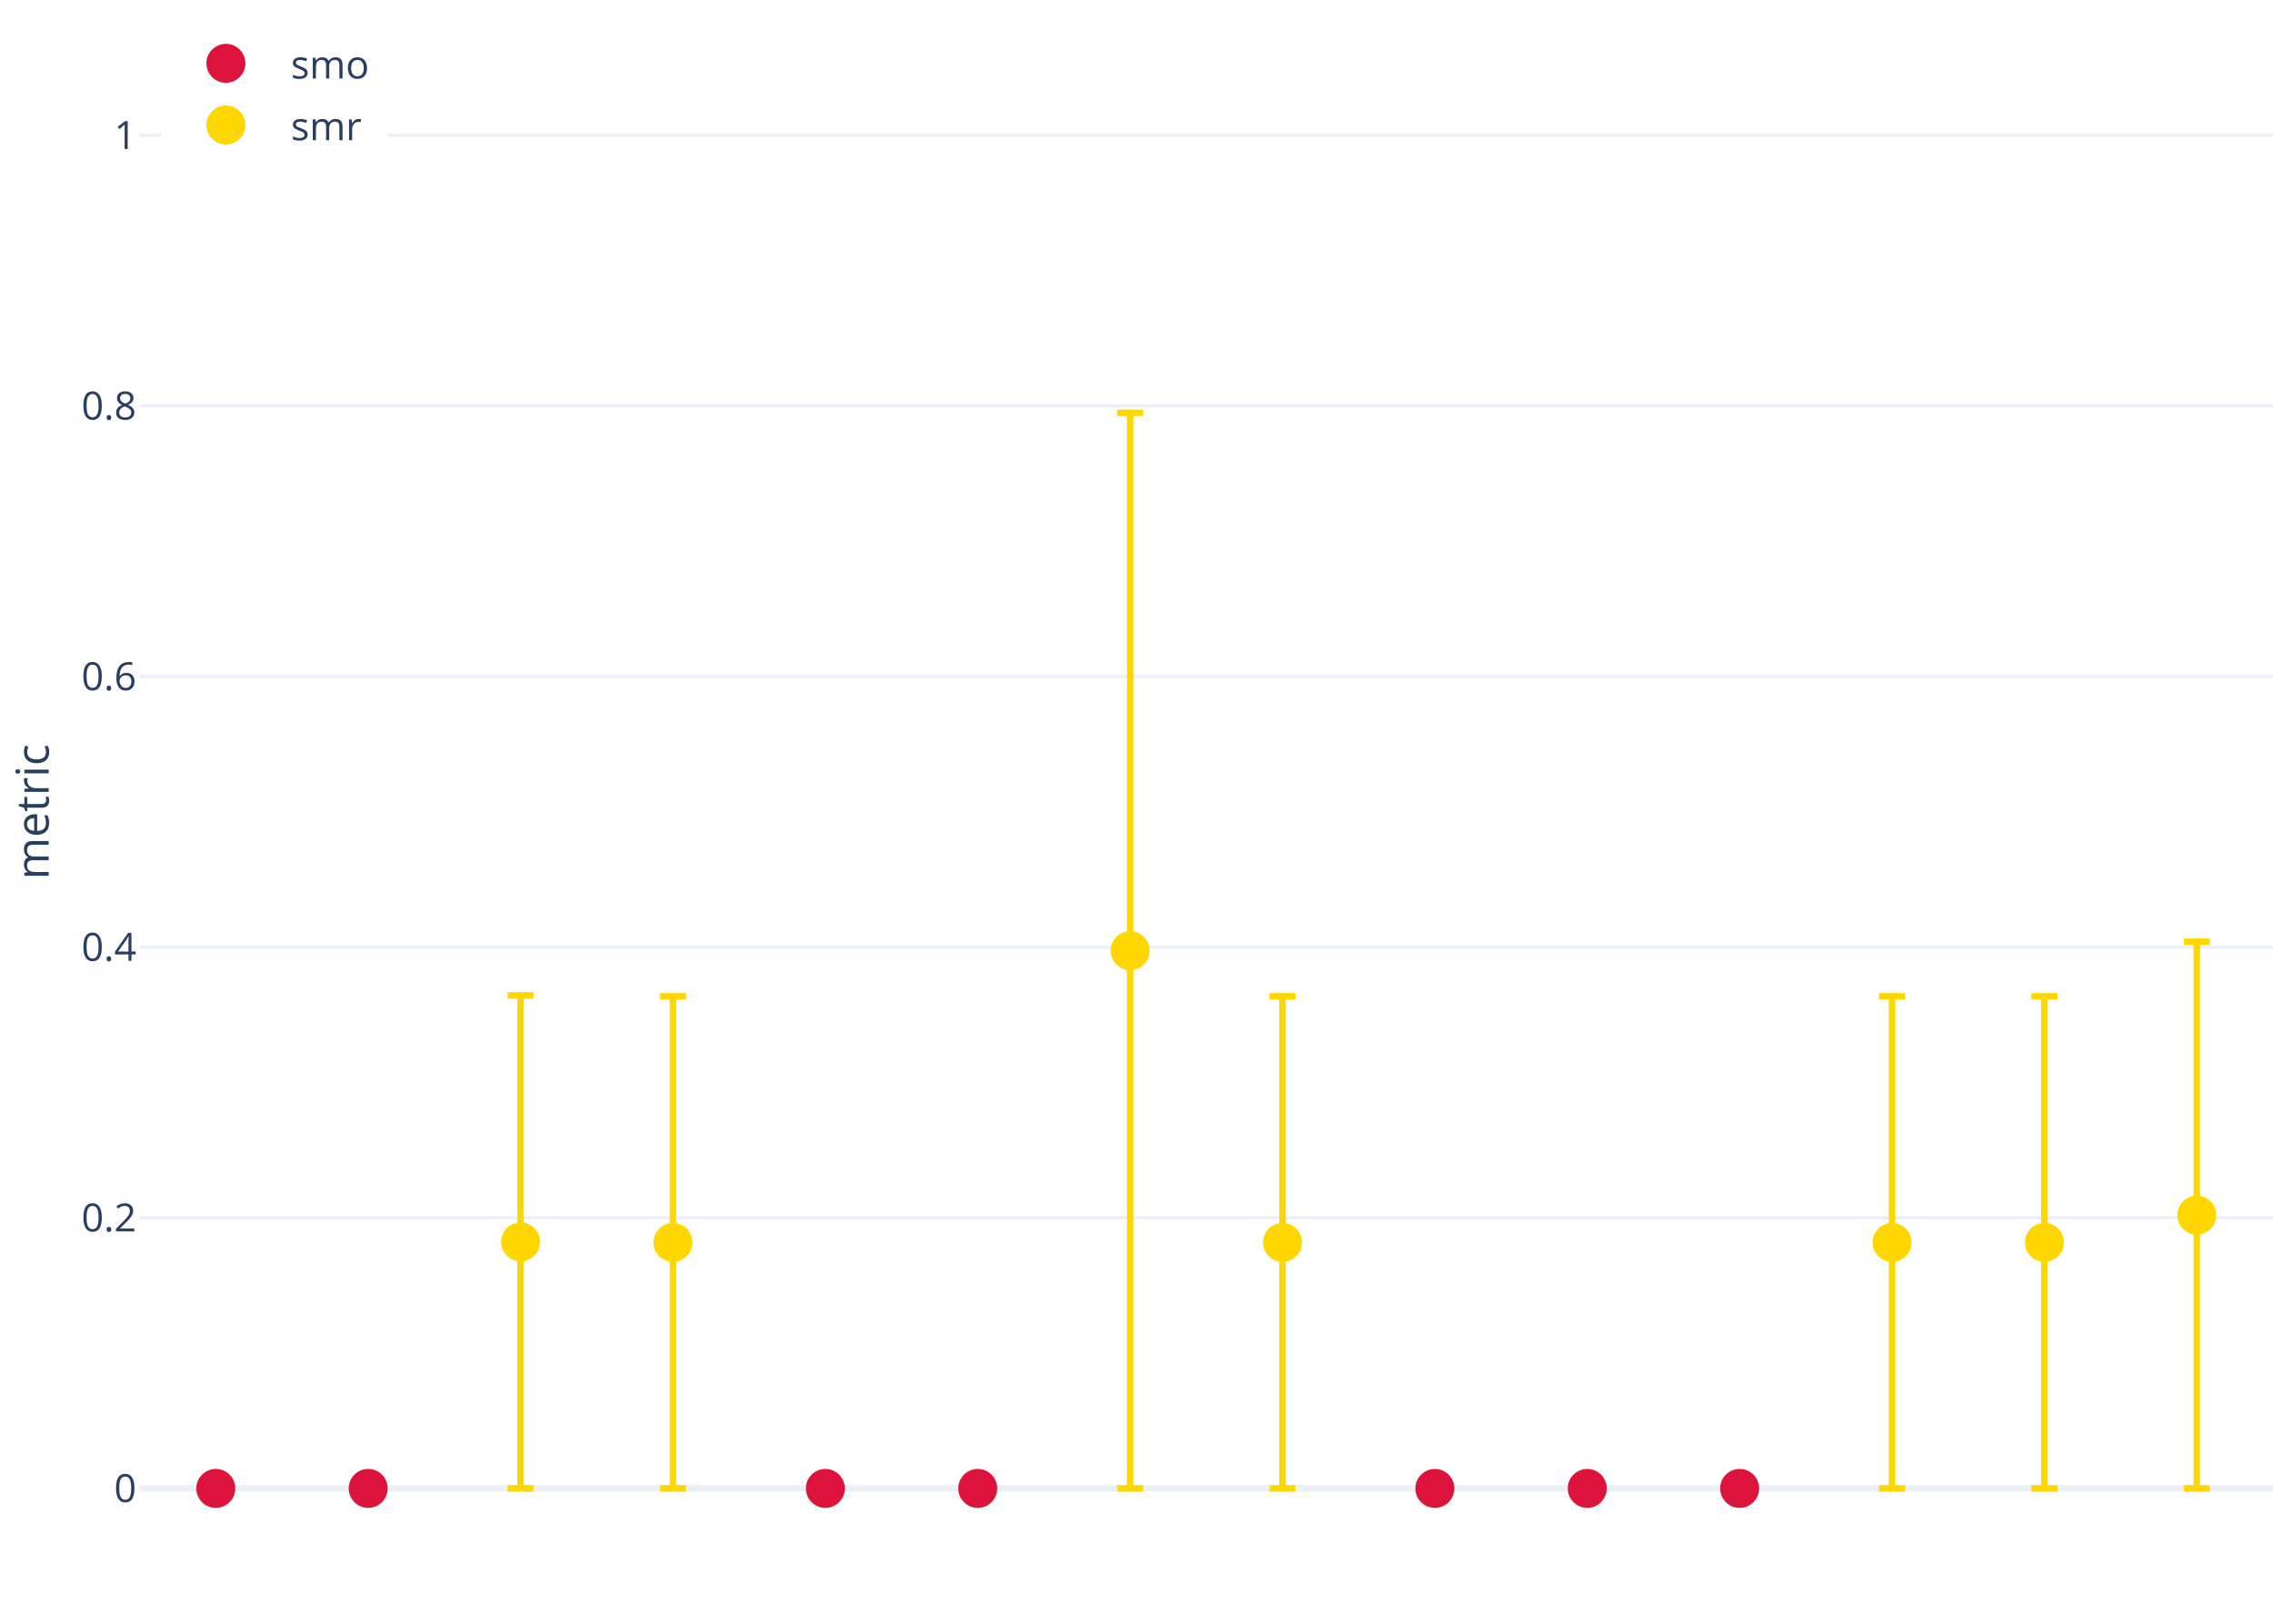
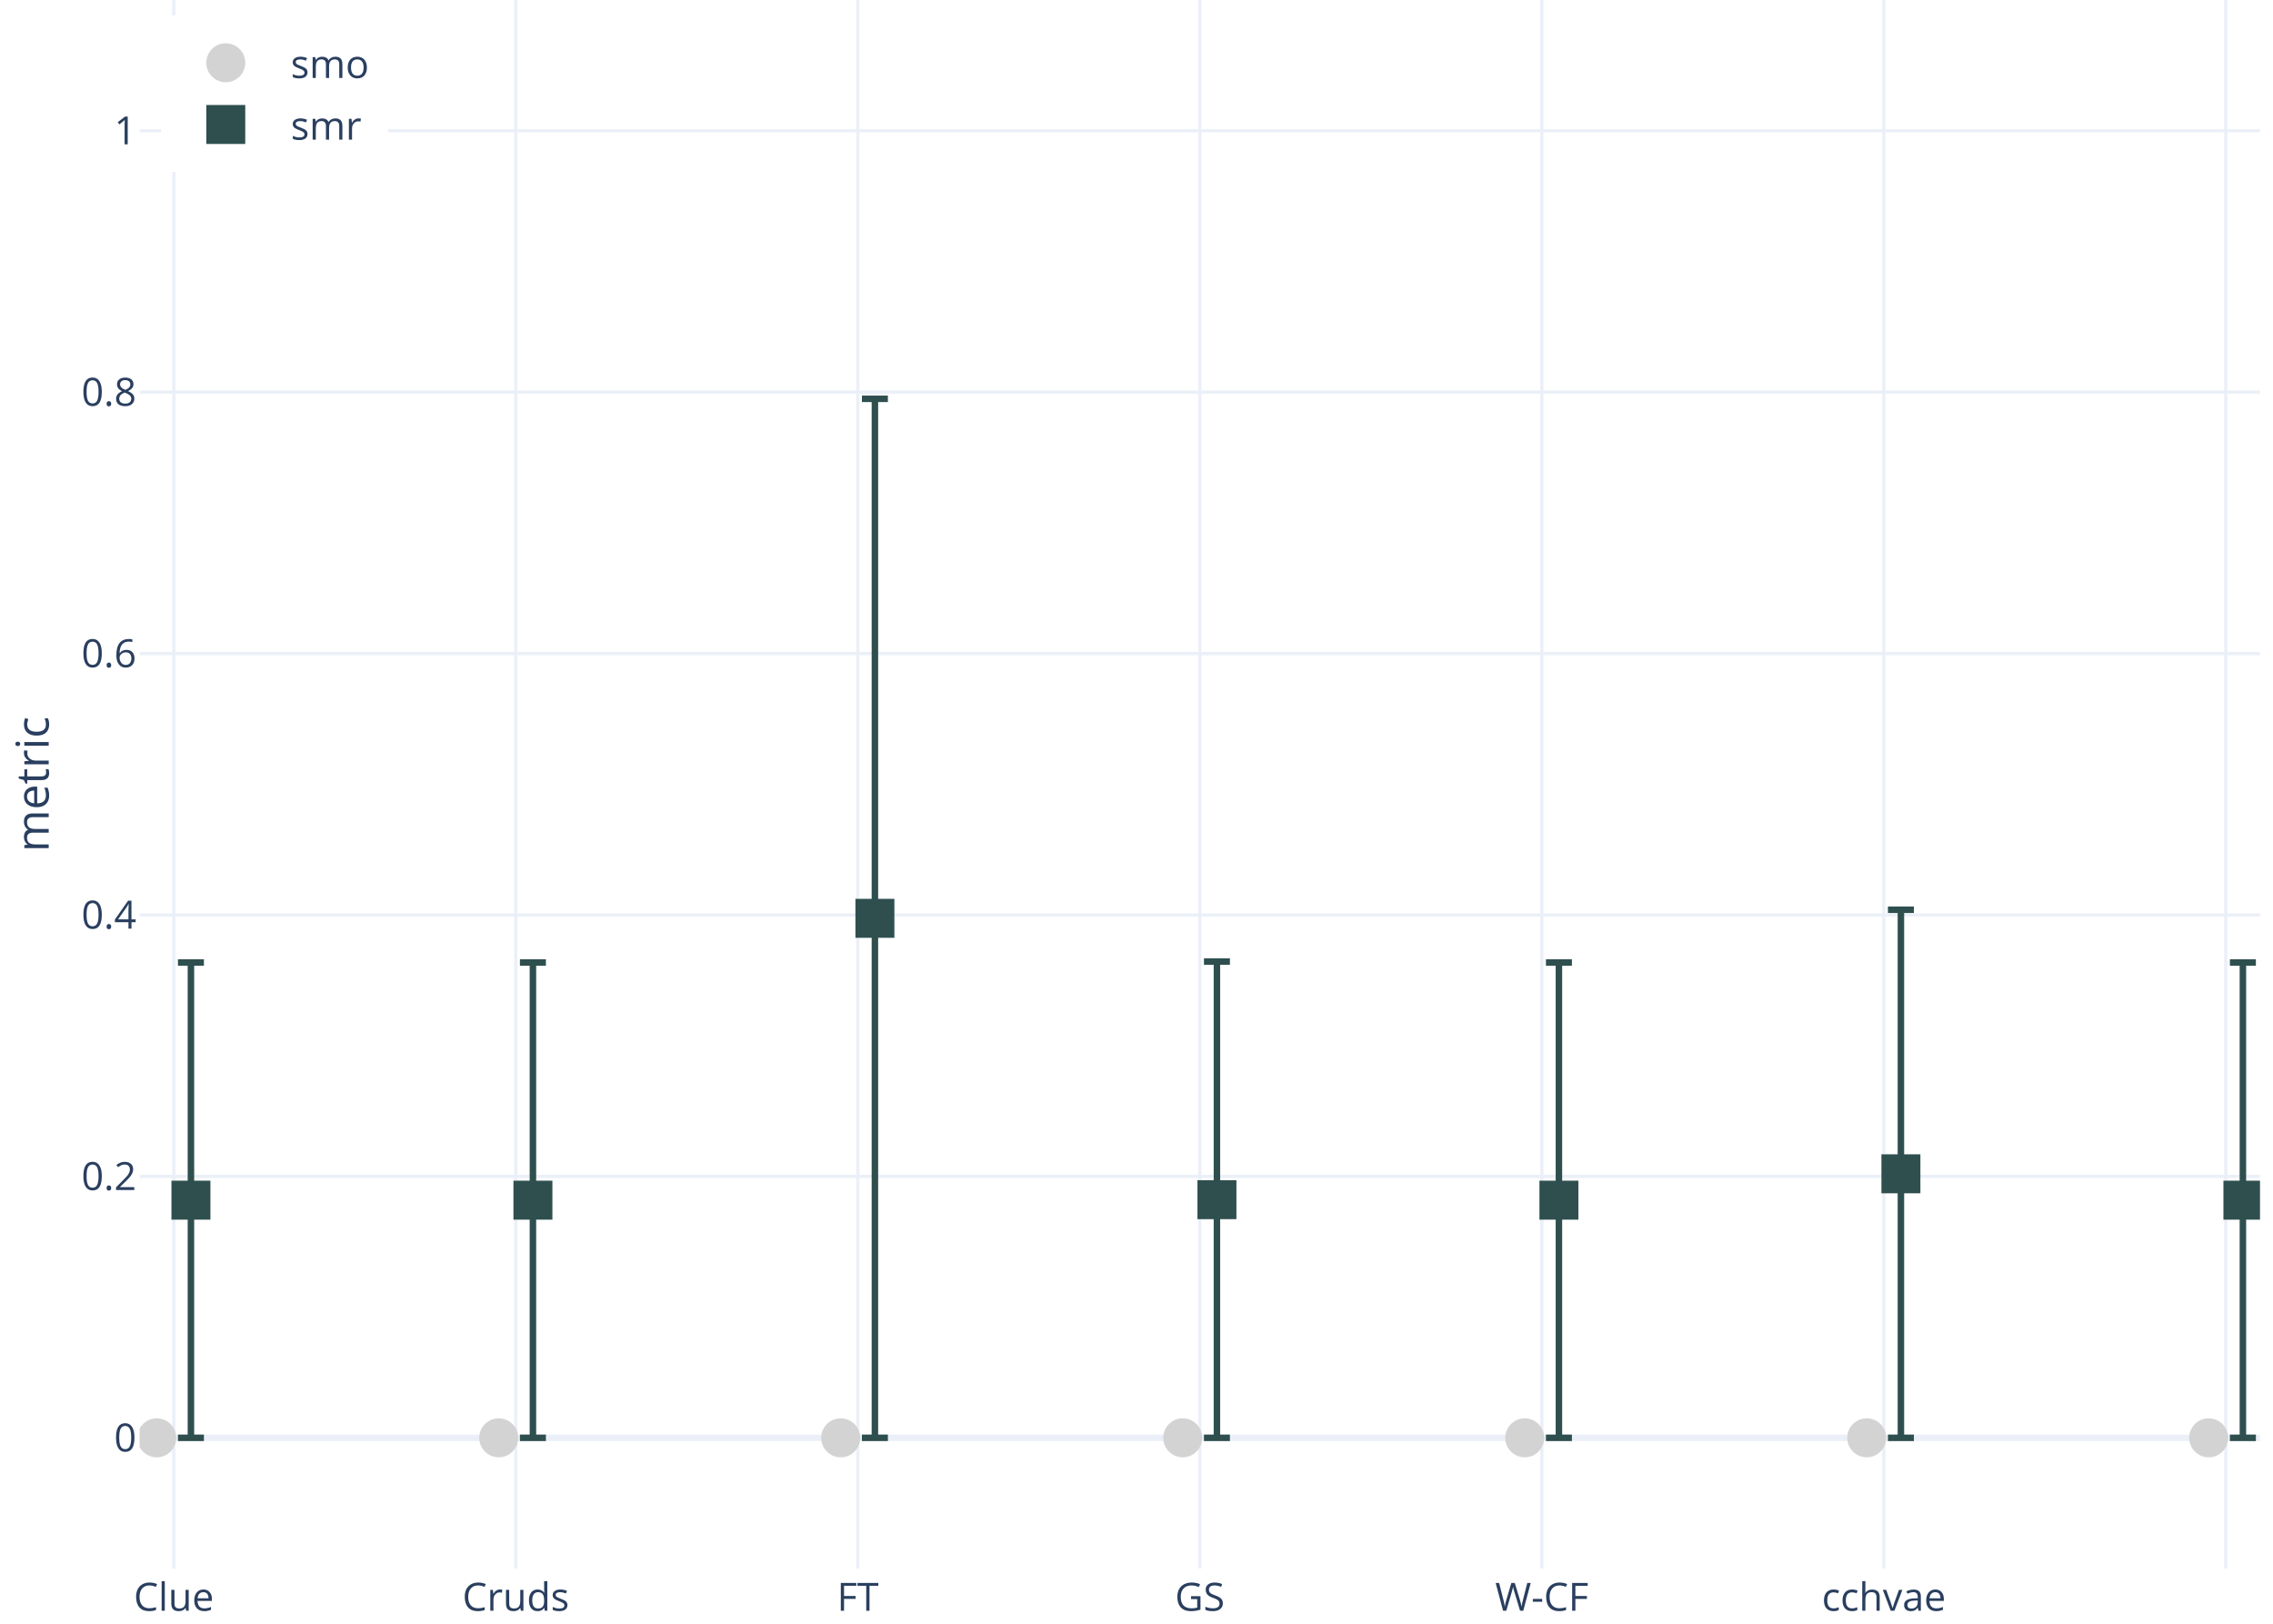
<svg xmlns="http://www.w3.org/2000/svg" class="main-svg" width="700" height="500" style="" viewBox="0 0 700 500">
  <rect x="0" y="0" width="700" height="500" style="fill: rgb(255, 255, 255); fill-opacity: 1;" />
-   <defs id="defs-98f85e">
+   <defs id="defs-7360be">
    <g class="clips">
-       <clipPath id="clip98f85exyplot" class="plotclip">
-         <rect width="657" height="500" />
-       </clipPath>
-       <clipPath class="axesclip" id="clip98f85ex">
-         <rect x="43" y="0" width="657" height="500" />
-       </clipPath>
-       <clipPath class="axesclip" id="clip98f85ey">
-         <rect x="0" y="0" width="700" height="500" />
-       </clipPath>
-       <clipPath class="axesclip" id="clip98f85exy">
-         <rect x="43" y="0" width="657" height="500" />
+       <clipPath id="clip7360bexyplot" class="plotclip">
+         <rect width="653" height="483" />
+       </clipPath>
+       <clipPath class="axesclip" id="clip7360bex">
+         <rect x="43" y="0" width="653" height="500" />
+       </clipPath>
+       <clipPath class="axesclip" id="clip7360bey">
+         <rect x="0" y="0" width="700" height="483" />
+       </clipPath>
+       <clipPath class="axesclip" id="clip7360bexy">
+         <rect x="43" y="0" width="653" height="483" />
      </clipPath>
    </g>
    <g class="gradients" />
    <g class="patterns" />
  </defs>
  <g class="bglayer" />
  <g class="layer-below">
    <g class="imagelayer" />
    <g class="shapelayer" />
  </g>
  <g class="cartesianlayer">
    <g class="subplot xy">
      <g class="layer-subplot">
        <g class="shapelayer" />
        <g class="imagelayer" />
      </g>
      <g class="minor-gridlayer">
        <g class="x" />
        <g class="y" />
      </g>
      <g class="gridlayer">
-         <g class="x" />
+         <g class="x">
+           <path class="xgrid crisp" transform="translate(53.53,0)" d="M0,0v483" style="stroke: rgb(235, 240, 248); stroke-opacity: 1; stroke-width: 1px;" />
+           <path class="xgrid crisp" transform="translate(158.85,0)" d="M0,0v483" style="stroke: rgb(235, 240, 248); stroke-opacity: 1; stroke-width: 1px;" />
+           <path class="xgrid crisp" transform="translate(264.18,0)" d="M0,0v483" style="stroke: rgb(235, 240, 248); stroke-opacity: 1; stroke-width: 1px;" />
+           <path class="xgrid crisp" transform="translate(369.5,0)" d="M0,0v483" style="stroke: rgb(235, 240, 248); stroke-opacity: 1; stroke-width: 1px;" />
+           <path class="xgrid crisp" transform="translate(474.82,0)" d="M0,0v483" style="stroke: rgb(235, 240, 248); stroke-opacity: 1; stroke-width: 1px;" />
+           <path class="xgrid crisp" transform="translate(580.15,0)" d="M0,0v483" style="stroke: rgb(235, 240, 248); stroke-opacity: 1; stroke-width: 1px;" />
+           <path class="xgrid crisp" transform="translate(685.47,0)" d="M0,0v483" style="stroke: rgb(235, 240, 248); stroke-opacity: 1; stroke-width: 1px;" />
+         </g>
        <g class="y">
-           <path class="ygrid crisp" transform="translate(0,375)" d="M43,0h657" style="stroke: rgb(235, 240, 248); stroke-opacity: 1; stroke-width: 1px;" />
-           <path class="ygrid crisp" transform="translate(0,291.67)" d="M43,0h657" style="stroke: rgb(235, 240, 248); stroke-opacity: 1; stroke-width: 1px;" />
-           <path class="ygrid crisp" transform="translate(0,208.33)" d="M43,0h657" style="stroke: rgb(235, 240, 248); stroke-opacity: 1; stroke-width: 1px;" />
-           <path class="ygrid crisp" transform="translate(0,125)" d="M43,0h657" style="stroke: rgb(235, 240, 248); stroke-opacity: 1; stroke-width: 1px;" />
-           <path class="ygrid crisp" transform="translate(0,41.67)" d="M43,0h657" style="stroke: rgb(235, 240, 248); stroke-opacity: 1; stroke-width: 1px;" />
+           <path class="ygrid crisp" transform="translate(0,362.25)" d="M43,0h653" style="stroke: rgb(235, 240, 248); stroke-opacity: 1; stroke-width: 1px;" />
+           <path class="ygrid crisp" transform="translate(0,281.75)" d="M43,0h653" style="stroke: rgb(235, 240, 248); stroke-opacity: 1; stroke-width: 1px;" />
+           <path class="ygrid crisp" transform="translate(0,201.25)" d="M43,0h653" style="stroke: rgb(235, 240, 248); stroke-opacity: 1; stroke-width: 1px;" />
+           <path class="ygrid crisp" transform="translate(0,120.75)" d="M43,0h653" style="stroke: rgb(235, 240, 248); stroke-opacity: 1; stroke-width: 1px;" />
+           <path class="ygrid crisp" transform="translate(0,40.25)" d="M43,0h653" style="stroke: rgb(235, 240, 248); stroke-opacity: 1; stroke-width: 1px;" />
        </g>
      </g>
      <g class="zerolinelayer">
-         <path class="yzl zl crisp" transform="translate(0,458.33)" d="M43,0h657" style="stroke: rgb(235, 240, 248); stroke-opacity: 1; stroke-width: 2px;" />
+         <path class="yzl zl crisp" transform="translate(0,442.75)" d="M43,0h653" style="stroke: rgb(235, 240, 248); stroke-opacity: 1; stroke-width: 2px;" />
      </g>
      <path class="xlines-below" />
      <path class="ylines-below" />
      <g class="overlines-below" />
      <g class="xaxislayer-below" />
      <g class="yaxislayer-below" />
      <g class="overaxes-below" />
-       <g class="plot" transform="translate(43,0)" clip-path="url(#clip98f85exyplot)">
+       <g class="plot" transform="translate(43,0)" clip-path="url(#clip7360bexyplot)">
        <g class="scatterlayer mlayer">
-           <g class="trace scatter trace4c2649" style="stroke-miterlimit: 2; opacity: 1;">
+           <g class="trace scatter trace5ac0a0" style="stroke-miterlimit: 2; opacity: 1;">
            <g class="fills" />
            <g class="errorbars">
              <g class="errorbar" style="opacity: 1;">
-                 <path class="yerror" d="M19.46,458.33h8m-4,0V458.33m-4,0h8" style="vector-effect: non-scaling-stroke; stroke-width: 2px; stroke: rgb(220, 20, 60); stroke-opacity: 1;" />
-               </g>
-               <g class="errorbar" style="opacity: 1;">
-                 <path class="yerror" d="M66.39,458.33h8m-4,0V458.33m-4,0h8" style="vector-effect: non-scaling-stroke; stroke-width: 2px; stroke: rgb(220, 20, 60); stroke-opacity: 1;" />
-               </g>
-               <g class="errorbar" style="opacity: 1;">
-                 <path class="yerror" d="M207.18,458.33h8m-4,0V458.33m-4,0h8" style="vector-effect: non-scaling-stroke; stroke-width: 2px; stroke: rgb(220, 20, 60); stroke-opacity: 1;" />
-               </g>
-               <g class="errorbar" style="opacity: 1;">
-                 <path class="yerror" d="M254.11,458.33h8m-4,0V458.33m-4,0h8" style="vector-effect: non-scaling-stroke; stroke-width: 2px; stroke: rgb(220, 20, 60); stroke-opacity: 1;" />
-               </g>
-               <g class="errorbar" style="opacity: 1;">
-                 <path class="yerror" d="M394.89,458.33h8m-4,0V458.33m-4,0h8" style="vector-effect: non-scaling-stroke; stroke-width: 2px; stroke: rgb(220, 20, 60); stroke-opacity: 1;" />
-               </g>
-               <g class="errorbar" style="opacity: 1;">
-                 <path class="yerror" d="M441.82,458.33h8m-4,0V458.33m-4,0h8" style="vector-effect: non-scaling-stroke; stroke-width: 2px; stroke: rgb(220, 20, 60); stroke-opacity: 1;" />
-               </g>
-               <g class="errorbar" style="opacity: 1;">
-                 <path class="yerror" d="M488.75,458.33h8m-4,0V458.33m-4,0h8" style="vector-effect: non-scaling-stroke; stroke-width: 2px; stroke: rgb(220, 20, 60); stroke-opacity: 1;" />
+                 <path class="yerror" d="M317.23,442.75h8m-4,0V442.75m-4,0h8" style="vector-effect: non-scaling-stroke; stroke-width: 2px; stroke: rgb(211, 211, 211); stroke-opacity: 1;" />
+               </g>
+               <g class="errorbar" style="opacity: 1;">
+                 <path class="yerror" d="M422.56,442.75h8m-4,0V442.75m-4,0h8" style="vector-effect: non-scaling-stroke; stroke-width: 2px; stroke: rgb(211, 211, 211); stroke-opacity: 1;" />
+               </g>
+               <g class="errorbar" style="opacity: 1;">
+                 <path class="yerror" d="M211.91,442.75h8m-4,0V442.75m-4,0h8" style="vector-effect: non-scaling-stroke; stroke-width: 2px; stroke: rgb(211, 211, 211); stroke-opacity: 1;" />
+               </g>
+               <g class="errorbar" style="opacity: 1;">
+                 <path class="yerror" d="M633.2,442.75h8m-4,0V442.75m-4,0h8" style="vector-effect: non-scaling-stroke; stroke-width: 2px; stroke: rgb(211, 211, 211); stroke-opacity: 1;" />
+               </g>
+               <g class="errorbar" style="opacity: 1;">
+                 <path class="yerror" d="M1.27,442.75h8m-4,0V442.75m-4,0h8" style="vector-effect: non-scaling-stroke; stroke-width: 2px; stroke: rgb(211, 211, 211); stroke-opacity: 1;" />
+               </g>
+               <g class="errorbar" style="opacity: 1;">
+                 <path class="yerror" d="M106.59,442.75h8m-4,0V442.75m-4,0h8" style="vector-effect: non-scaling-stroke; stroke-width: 2px; stroke: rgb(211, 211, 211); stroke-opacity: 1;" />
+               </g>
+               <g class="errorbar" style="opacity: 1;">
+                 <path class="yerror" d="M527.88,442.75h8m-4,0V442.75m-4,0h8" style="vector-effect: non-scaling-stroke; stroke-width: 2px; stroke: rgb(211, 211, 211); stroke-opacity: 1;" />
              </g>
            </g>
            <g class="lines" />
            <g class="points">
-               <path class="point" transform="translate(23.46,458.33)" d="M6,0A6,6 0 1,1 0,-6A6,6 0 0,1 6,0Z" style="opacity: 1; stroke-width: 0px; fill: rgb(220, 20, 60); fill-opacity: 1;" />
-               <path class="point" transform="translate(70.39,458.33)" d="M6,0A6,6 0 1,1 0,-6A6,6 0 0,1 6,0Z" style="opacity: 1; stroke-width: 0px; fill: rgb(220, 20, 60); fill-opacity: 1;" />
-               <path class="point" transform="translate(211.18,458.33)" d="M6,0A6,6 0 1,1 0,-6A6,6 0 0,1 6,0Z" style="opacity: 1; stroke-width: 0px; fill: rgb(220, 20, 60); fill-opacity: 1;" />
-               <path class="point" transform="translate(258.11,458.33)" d="M6,0A6,6 0 1,1 0,-6A6,6 0 0,1 6,0Z" style="opacity: 1; stroke-width: 0px; fill: rgb(220, 20, 60); fill-opacity: 1;" />
-               <path class="point" transform="translate(398.89,458.33)" d="M6,0A6,6 0 1,1 0,-6A6,6 0 0,1 6,0Z" style="opacity: 1; stroke-width: 0px; fill: rgb(220, 20, 60); fill-opacity: 1;" />
-               <path class="point" transform="translate(445.82,458.33)" d="M6,0A6,6 0 1,1 0,-6A6,6 0 0,1 6,0Z" style="opacity: 1; stroke-width: 0px; fill: rgb(220, 20, 60); fill-opacity: 1;" />
-               <path class="point" transform="translate(492.75,458.33)" d="M6,0A6,6 0 1,1 0,-6A6,6 0 0,1 6,0Z" style="opacity: 1; stroke-width: 0px; fill: rgb(220, 20, 60); fill-opacity: 1;" />
+               <path class="point" transform="translate(321.23,442.75)" d="M6,0A6,6 0 1,1 0,-6A6,6 0 0,1 6,0Z" style="opacity: 1; stroke-width: 0px; fill: rgb(211, 211, 211); fill-opacity: 1;" />
+               <path class="point" transform="translate(426.56,442.75)" d="M6,0A6,6 0 1,1 0,-6A6,6 0 0,1 6,0Z" style="opacity: 1; stroke-width: 0px; fill: rgb(211, 211, 211); fill-opacity: 1;" />
+               <path class="point" transform="translate(215.91,442.75)" d="M6,0A6,6 0 1,1 0,-6A6,6 0 0,1 6,0Z" style="opacity: 1; stroke-width: 0px; fill: rgb(211, 211, 211); fill-opacity: 1;" />
+               <path class="point" transform="translate(637.2,442.75)" d="M6,0A6,6 0 1,1 0,-6A6,6 0 0,1 6,0Z" style="opacity: 1; stroke-width: 0px; fill: rgb(211, 211, 211); fill-opacity: 1;" />
+               <path class="point" transform="translate(5.27,442.75)" d="M6,0A6,6 0 1,1 0,-6A6,6 0 0,1 6,0Z" style="opacity: 1; stroke-width: 0px; fill: rgb(211, 211, 211); fill-opacity: 1;" />
+               <path class="point" transform="translate(110.59,442.75)" d="M6,0A6,6 0 1,1 0,-6A6,6 0 0,1 6,0Z" style="opacity: 1; stroke-width: 0px; fill: rgb(211, 211, 211); fill-opacity: 1;" />
+               <path class="point" transform="translate(531.88,442.75)" d="M6,0A6,6 0 1,1 0,-6A6,6 0 0,1 6,0Z" style="opacity: 1; stroke-width: 0px; fill: rgb(211, 211, 211); fill-opacity: 1;" />
            </g>
            <g class="text" />
          </g>
-           <g class="trace scatter trace943969" style="stroke-miterlimit: 2; opacity: 1;">
+           <g class="trace scatter traceda2e11" style="stroke-miterlimit: 2; opacity: 1;">
            <g class="fills" />
            <g class="errorbars">
              <g class="errorbar" style="opacity: 1;">
-                 <path class="yerror" d="M113.32,306.52h8m-4,0V458.33m-4,0h8" style="vector-effect: non-scaling-stroke; stroke-width: 2px; stroke: rgb(255, 215, 0); stroke-opacity: 1;" />
-               </g>
-               <g class="errorbar" style="opacity: 1;">
-                 <path class="yerror" d="M160.25,306.82h8m-4,0V458.33m-4,0h8" style="vector-effect: non-scaling-stroke; stroke-width: 2px; stroke: rgb(255, 215, 0); stroke-opacity: 1;" />
-               </g>
-               <g class="errorbar" style="opacity: 1;">
-                 <path class="yerror" d="M301.04,127.14h8m-4,0V458.33m-4,0h8" style="vector-effect: non-scaling-stroke; stroke-width: 2px; stroke: rgb(255, 215, 0); stroke-opacity: 1;" />
-               </g>
-               <g class="errorbar" style="opacity: 1;">
-                 <path class="yerror" d="M347.96,306.82h8m-4,0V458.33m-4,0h8" style="vector-effect: non-scaling-stroke; stroke-width: 2px; stroke: rgb(255, 215, 0); stroke-opacity: 1;" />
-               </g>
-               <g class="errorbar" style="opacity: 1;">
-                 <path class="yerror" d="M535.68,306.82h8m-4,0V458.33m-4,0h8" style="vector-effect: non-scaling-stroke; stroke-width: 2px; stroke: rgb(255, 215, 0); stroke-opacity: 1;" />
-               </g>
-               <g class="errorbar" style="opacity: 1;">
-                 <path class="yerror" d="M582.61,306.82h8m-4,0V458.33m-4,0h8" style="vector-effect: non-scaling-stroke; stroke-width: 2px; stroke: rgb(255, 215, 0); stroke-opacity: 1;" />
-               </g>
-               <g class="errorbar" style="opacity: 1;">
-                 <path class="yerror" d="M629.54,290h8m-4,0V458.33m-4,0h8" style="vector-effect: non-scaling-stroke; stroke-width: 2px; stroke: rgb(255, 215, 0); stroke-opacity: 1;" />
+                 <path class="yerror" d="M327.77,296.09h8m-4,0V442.75m-4,0h8" style="vector-effect: non-scaling-stroke; stroke-width: 2px; stroke: rgb(47, 79, 79); stroke-opacity: 1;" />
+               </g>
+               <g class="errorbar" style="opacity: 1;">
+                 <path class="yerror" d="M433.09,296.39h8m-4,0V442.75m-4,0h8" style="vector-effect: non-scaling-stroke; stroke-width: 2px; stroke: rgb(47, 79, 79); stroke-opacity: 1;" />
+               </g>
+               <g class="errorbar" style="opacity: 1;">
+                 <path class="yerror" d="M222.44,122.81h8m-4,0V442.75m-4,0h8" style="vector-effect: non-scaling-stroke; stroke-width: 2px; stroke: rgb(47, 79, 79); stroke-opacity: 1;" />
+               </g>
+               <g class="errorbar" style="opacity: 1;">
+                 <path class="yerror" d="M643.73,296.39h8m-4,0V442.75m-4,0h8" style="vector-effect: non-scaling-stroke; stroke-width: 2px; stroke: rgb(47, 79, 79); stroke-opacity: 1;" />
+               </g>
+               <g class="errorbar" style="opacity: 1;">
+                 <path class="yerror" d="M11.8,296.39h8m-4,0V442.75m-4,0h8" style="vector-effect: non-scaling-stroke; stroke-width: 2px; stroke: rgb(47, 79, 79); stroke-opacity: 1;" />
+               </g>
+               <g class="errorbar" style="opacity: 1;">
+                 <path class="yerror" d="M117.12,296.39h8m-4,0V442.75m-4,0h8" style="vector-effect: non-scaling-stroke; stroke-width: 2px; stroke: rgb(47, 79, 79); stroke-opacity: 1;" />
+               </g>
+               <g class="errorbar" style="opacity: 1;">
+                 <path class="yerror" d="M538.41,280.14h8m-4,0V442.75m-4,0h8" style="vector-effect: non-scaling-stroke; stroke-width: 2px; stroke: rgb(47, 79, 79); stroke-opacity: 1;" />
              </g>
            </g>
            <g class="lines" />
            <g class="points">
-               <path class="point" transform="translate(117.32,382.42)" d="M6,0A6,6 0 1,1 0,-6A6,6 0 0,1 6,0Z" style="opacity: 1; stroke-width: 0px; fill: rgb(255, 215, 0); fill-opacity: 1;" />
-               <path class="point" transform="translate(164.25,382.58)" d="M6,0A6,6 0 1,1 0,-6A6,6 0 0,1 6,0Z" style="opacity: 1; stroke-width: 0px; fill: rgb(255, 215, 0); fill-opacity: 1;" />
-               <path class="point" transform="translate(305.04,292.74)" d="M6,0A6,6 0 1,1 0,-6A6,6 0 0,1 6,0Z" style="opacity: 1; stroke-width: 0px; fill: rgb(255, 215, 0); fill-opacity: 1;" />
-               <path class="point" transform="translate(351.96,382.58)" d="M6,0A6,6 0 1,1 0,-6A6,6 0 0,1 6,0Z" style="opacity: 1; stroke-width: 0px; fill: rgb(255, 215, 0); fill-opacity: 1;" />
-               <path class="point" transform="translate(539.68,382.58)" d="M6,0A6,6 0 1,1 0,-6A6,6 0 0,1 6,0Z" style="opacity: 1; stroke-width: 0px; fill: rgb(255, 215, 0); fill-opacity: 1;" />
-               <path class="point" transform="translate(586.61,382.58)" d="M6,0A6,6 0 1,1 0,-6A6,6 0 0,1 6,0Z" style="opacity: 1; stroke-width: 0px; fill: rgb(255, 215, 0); fill-opacity: 1;" />
-               <path class="point" transform="translate(633.54,374.17)" d="M6,0A6,6 0 1,1 0,-6A6,6 0 0,1 6,0Z" style="opacity: 1; stroke-width: 0px; fill: rgb(255, 215, 0); fill-opacity: 1;" />
+               <path class="point" transform="translate(331.77,369.42)" d="M6,6H-6V-6H6Z" style="opacity: 1; stroke-width: 0px; fill: rgb(47, 79, 79); fill-opacity: 1;" />
+               <path class="point" transform="translate(437.09,369.57)" d="M6,6H-6V-6H6Z" style="opacity: 1; stroke-width: 0px; fill: rgb(47, 79, 79); fill-opacity: 1;" />
+               <path class="point" transform="translate(226.44,282.78)" d="M6,6H-6V-6H6Z" style="opacity: 1; stroke-width: 0px; fill: rgb(47, 79, 79); fill-opacity: 1;" />
+               <path class="point" transform="translate(647.73,369.57)" d="M6,6H-6V-6H6Z" style="opacity: 1; stroke-width: 0px; fill: rgb(47, 79, 79); fill-opacity: 1;" />
+               <path class="point" transform="translate(15.8,369.57)" d="M6,6H-6V-6H6Z" style="opacity: 1; stroke-width: 0px; fill: rgb(47, 79, 79); fill-opacity: 1;" />
+               <path class="point" transform="translate(121.12,369.57)" d="M6,6H-6V-6H6Z" style="opacity: 1; stroke-width: 0px; fill: rgb(47, 79, 79); fill-opacity: 1;" />
+               <path class="point" transform="translate(542.41,361.45)" d="M6,6H-6V-6H6Z" style="opacity: 1; stroke-width: 0px; fill: rgb(47, 79, 79); fill-opacity: 1;" />
            </g>
            <g class="text" />
          </g>
        </g>
      </g>
      <g class="overplot" />
      <path class="xlines-above crisp" d="M0,0" style="fill: none;" />
      <path class="ylines-above crisp" d="M0,0" style="fill: none;" />
      <g class="overlines-above" />
-       <g class="xaxislayer-above" />
+       <g class="xaxislayer-above">
+         <g class="xtick">
+           <text text-anchor="middle" x="0" y="496" transform="translate(53.53,0)" style="font-family: 'Open Sans', verdana, arial, sans-serif; font-size: 12px; fill: rgb(42, 63, 95); fill-opacity: 1; white-space: pre; opacity: 1;">Clue</text>
+         </g>
+         <g class="xtick">
+           <text text-anchor="middle" x="0" y="496" style="font-family: 'Open Sans', verdana, arial, sans-serif; font-size: 12px; fill: rgb(42, 63, 95); fill-opacity: 1; white-space: pre; opacity: 1;" transform="translate(158.85,0)">Cruds</text>
+         </g>
+         <g class="xtick">
+           <text text-anchor="middle" x="0" y="496" style="font-family: 'Open Sans', verdana, arial, sans-serif; font-size: 12px; fill: rgb(42, 63, 95); fill-opacity: 1; white-space: pre; opacity: 1;" transform="translate(264.18,0)">FT</text>
+         </g>
+         <g class="xtick">
+           <text text-anchor="middle" x="0" y="496" style="font-family: 'Open Sans', verdana, arial, sans-serif; font-size: 12px; fill: rgb(42, 63, 95); fill-opacity: 1; white-space: pre; opacity: 1;" transform="translate(369.5,0)">GS</text>
+         </g>
+         <g class="xtick">
+           <text text-anchor="middle" x="0" y="496" style="font-family: 'Open Sans', verdana, arial, sans-serif; font-size: 12px; fill: rgb(42, 63, 95); fill-opacity: 1; white-space: pre; opacity: 1;" transform="translate(474.82,0)">W-CF</text>
+         </g>
+         <g class="xtick">
+           <text text-anchor="middle" x="0" y="496" style="font-family: 'Open Sans', verdana, arial, sans-serif; font-size: 12px; fill: rgb(42, 63, 95); fill-opacity: 1; white-space: pre; opacity: 1;" transform="translate(580.15,0)">cchvae</text>
+         </g>
+         <g class="xtick">
+           <text text-anchor="middle" x="0" y="496" style="font-family: 'Open Sans', verdana, arial, sans-serif; font-size: 12px; fill: rgb(42, 63, 95); fill-opacity: 1; white-space: pre; opacity: 0;" transform="translate(685.47,0)">focus</text>
+         </g>
+       </g>
      <g class="yaxislayer-above">
        <g class="ytick">
-           <text text-anchor="end" x="42" y="4.2" transform="translate(0,458.33)" style="font-family: 'Open Sans', verdana, arial, sans-serif; font-size: 12px; fill: rgb(42, 63, 95); fill-opacity: 1; white-space: pre; opacity: 1;">0</text>
-         </g>
-         <g class="ytick">
-           <text text-anchor="end" x="42" y="4.2" style="font-family: 'Open Sans', verdana, arial, sans-serif; font-size: 12px; fill: rgb(42, 63, 95); fill-opacity: 1; white-space: pre; opacity: 1;" transform="translate(0,375)">0.2</text>
-         </g>
-         <g class="ytick">
-           <text text-anchor="end" x="42" y="4.2" style="font-family: 'Open Sans', verdana, arial, sans-serif; font-size: 12px; fill: rgb(42, 63, 95); fill-opacity: 1; white-space: pre; opacity: 1;" transform="translate(0,291.67)">0.4</text>
-         </g>
-         <g class="ytick">
-           <text text-anchor="end" x="42" y="4.2" style="font-family: 'Open Sans', verdana, arial, sans-serif; font-size: 12px; fill: rgb(42, 63, 95); fill-opacity: 1; white-space: pre; opacity: 1;" transform="translate(0,208.33)">0.6</text>
-         </g>
-         <g class="ytick">
-           <text text-anchor="end" x="42" y="4.2" style="font-family: 'Open Sans', verdana, arial, sans-serif; font-size: 12px; fill: rgb(42, 63, 95); fill-opacity: 1; white-space: pre; opacity: 1;" transform="translate(0,125)">0.8</text>
-         </g>
-         <g class="ytick">
-           <text text-anchor="end" x="42" y="4.2" style="font-family: 'Open Sans', verdana, arial, sans-serif; font-size: 12px; fill: rgb(42, 63, 95); fill-opacity: 1; white-space: pre; opacity: 1;" transform="translate(0,41.67)">1</text>
+           <text text-anchor="end" x="42" y="4.2" transform="translate(0,442.75)" style="font-family: 'Open Sans', verdana, arial, sans-serif; font-size: 12px; fill: rgb(42, 63, 95); fill-opacity: 1; white-space: pre; opacity: 1;">0</text>
+         </g>
+         <g class="ytick">
+           <text text-anchor="end" x="42" y="4.2" style="font-family: 'Open Sans', verdana, arial, sans-serif; font-size: 12px; fill: rgb(42, 63, 95); fill-opacity: 1; white-space: pre; opacity: 1;" transform="translate(0,362.25)">0.2</text>
+         </g>
+         <g class="ytick">
+           <text text-anchor="end" x="42" y="4.2" style="font-family: 'Open Sans', verdana, arial, sans-serif; font-size: 12px; fill: rgb(42, 63, 95); fill-opacity: 1; white-space: pre; opacity: 1;" transform="translate(0,281.75)">0.4</text>
+         </g>
+         <g class="ytick">
+           <text text-anchor="end" x="42" y="4.2" style="font-family: 'Open Sans', verdana, arial, sans-serif; font-size: 12px; fill: rgb(42, 63, 95); fill-opacity: 1; white-space: pre; opacity: 1;" transform="translate(0,201.25)">0.6</text>
+         </g>
+         <g class="ytick">
+           <text text-anchor="end" x="42" y="4.2" style="font-family: 'Open Sans', verdana, arial, sans-serif; font-size: 12px; fill: rgb(42, 63, 95); fill-opacity: 1; white-space: pre; opacity: 1;" transform="translate(0,120.75)">0.8</text>
+         </g>
+         <g class="ytick">
+           <text text-anchor="end" x="42" y="4.2" style="font-family: 'Open Sans', verdana, arial, sans-serif; font-size: 12px; fill: rgb(42, 63, 95); fill-opacity: 1; white-space: pre; opacity: 1;" transform="translate(0,40.25)">1</text>
        </g>
      </g>
      <g class="overaxes-above" />
    </g>
  </g>
  <g class="polarlayer" />
  <g class="smithlayer" />
  <g class="ternarylayer" />
  <g class="geolayer" />
  <g class="funnelarealayer" />
  <g class="pielayer" />
  <g class="iciclelayer" />
  <g class="treemaplayer" />
  <g class="sunburstlayer" />
  <g class="glimages" />
-   <defs id="topdefs-98f85e">
+   <defs id="topdefs-7360be">
    <g class="clips" />
-     <clipPath id="legend98f85e">
+     <clipPath id="legend7360be">
      <rect width="70" height="48" x="0" y="0" />
    </clipPath>
  </defs>
  <g class="layer-above">
    <g class="imagelayer" />
    <g class="shapelayer" />
  </g>
  <g class="infolayer">
-     <g class="legend" pointer-events="all" transform="translate(49.57,5)">
+     <g class="legend" pointer-events="all" transform="translate(49.53,4.83)">
      <rect class="bg" shape-rendering="crispEdges" width="70" height="48" x="0" y="0" style="stroke: rgb(68, 68, 68); stroke-opacity: 1; fill: rgb(255, 255, 255); fill-opacity: 1; stroke-width: 0px;" />
-       <g class="scrollbox" transform="" clip-path="url(#legend98f85e)">
+       <g class="scrollbox" transform="" clip-path="url(#legend7360be)">
        <g class="groups">
          <g class="traces" transform="translate(0,14.5)" style="opacity: 1;">
            <text class="legendtext" text-anchor="start" x="40" y="4.68" style="font-family: 'Open Sans', verdana, arial, sans-serif; font-size: 12px; fill: rgb(42, 63, 95); fill-opacity: 1; white-space: pre;">smo</text>
            <g class="layers" style="opacity: 1;">
              <g class="legendfill" />
              <g class="legendlines" />
              <g class="legendsymbols">
                <g class="legendpoints">
-                   <path class="scatterpts" transform="translate(20,0)" d="M6,0A6,6 0 1,1 0,-6A6,6 0 0,1 6,0Z" style="opacity: 1; stroke-width: 0px; fill: rgb(220, 20, 60); fill-opacity: 1;" />
+                   <path class="scatterpts" transform="translate(20,0)" d="M6,0A6,6 0 1,1 0,-6A6,6 0 0,1 6,0Z" style="opacity: 1; stroke-width: 0px; fill: rgb(211, 211, 211); fill-opacity: 1;" />
                </g>
              </g>
            </g>
            <rect class="legendtoggle" x="0" y="-9.5" width="64.141" height="19" style="fill: rgb(0, 0, 0); fill-opacity: 0;" />
          </g>
          <g class="traces" transform="translate(0,33.5)" style="opacity: 1;">
            <text class="legendtext" text-anchor="start" x="40" y="4.68" style="font-family: 'Open Sans', verdana, arial, sans-serif; font-size: 12px; fill: rgb(42, 63, 95); fill-opacity: 1; white-space: pre;">smr</text>
            <g class="layers" style="opacity: 1;">
              <g class="legendfill" />
              <g class="legendlines" />
              <g class="legendsymbols">
                <g class="legendpoints">
-                   <path class="scatterpts" transform="translate(20,0)" d="M6,0A6,6 0 1,1 0,-6A6,6 0 0,1 6,0Z" style="opacity: 1; stroke-width: 0px; fill: rgb(255, 215, 0); fill-opacity: 1;" />
+                   <path class="scatterpts" transform="translate(20,0)" d="M6,6H-6V-6H6Z" style="opacity: 1; stroke-width: 0px; fill: rgb(47, 79, 79); fill-opacity: 1;" />
                </g>
              </g>
            </g>
            <rect class="legendtoggle" x="0" y="-9.5" width="64.141" height="19" style="fill: rgb(0, 0, 0); fill-opacity: 0;" />
          </g>
        </g>
      </g>
      <rect class="scrollbar" rx="20" ry="3" width="0" height="0" x="0" y="0" style="fill: rgb(128, 139, 164); fill-opacity: 1;" />
    </g>
    <g class="g-gtitle" />
    <g class="g-xtitle" />
    <g class="g-ytitle" transform="translate(14.22168,0)">
-       <text class="ytitle" transform="rotate(-90,0.778125,250)" x="0.778" y="250" text-anchor="middle" style="font-family: 'Open Sans', verdana, arial, sans-serif; font-size: 14px; fill: rgb(42, 63, 95); opacity: 1; font-weight: normal; white-space: pre;">metric</text>
+       <text class="ytitle" transform="rotate(-90,0.778125,241.5)" x="0.778" y="241.5" text-anchor="middle" style="font-family: 'Open Sans', verdana, arial, sans-serif; font-size: 14px; fill: rgb(42, 63, 95); opacity: 1; font-weight: normal; white-space: pre;">metric</text>
    </g>
  </g>
</svg>
